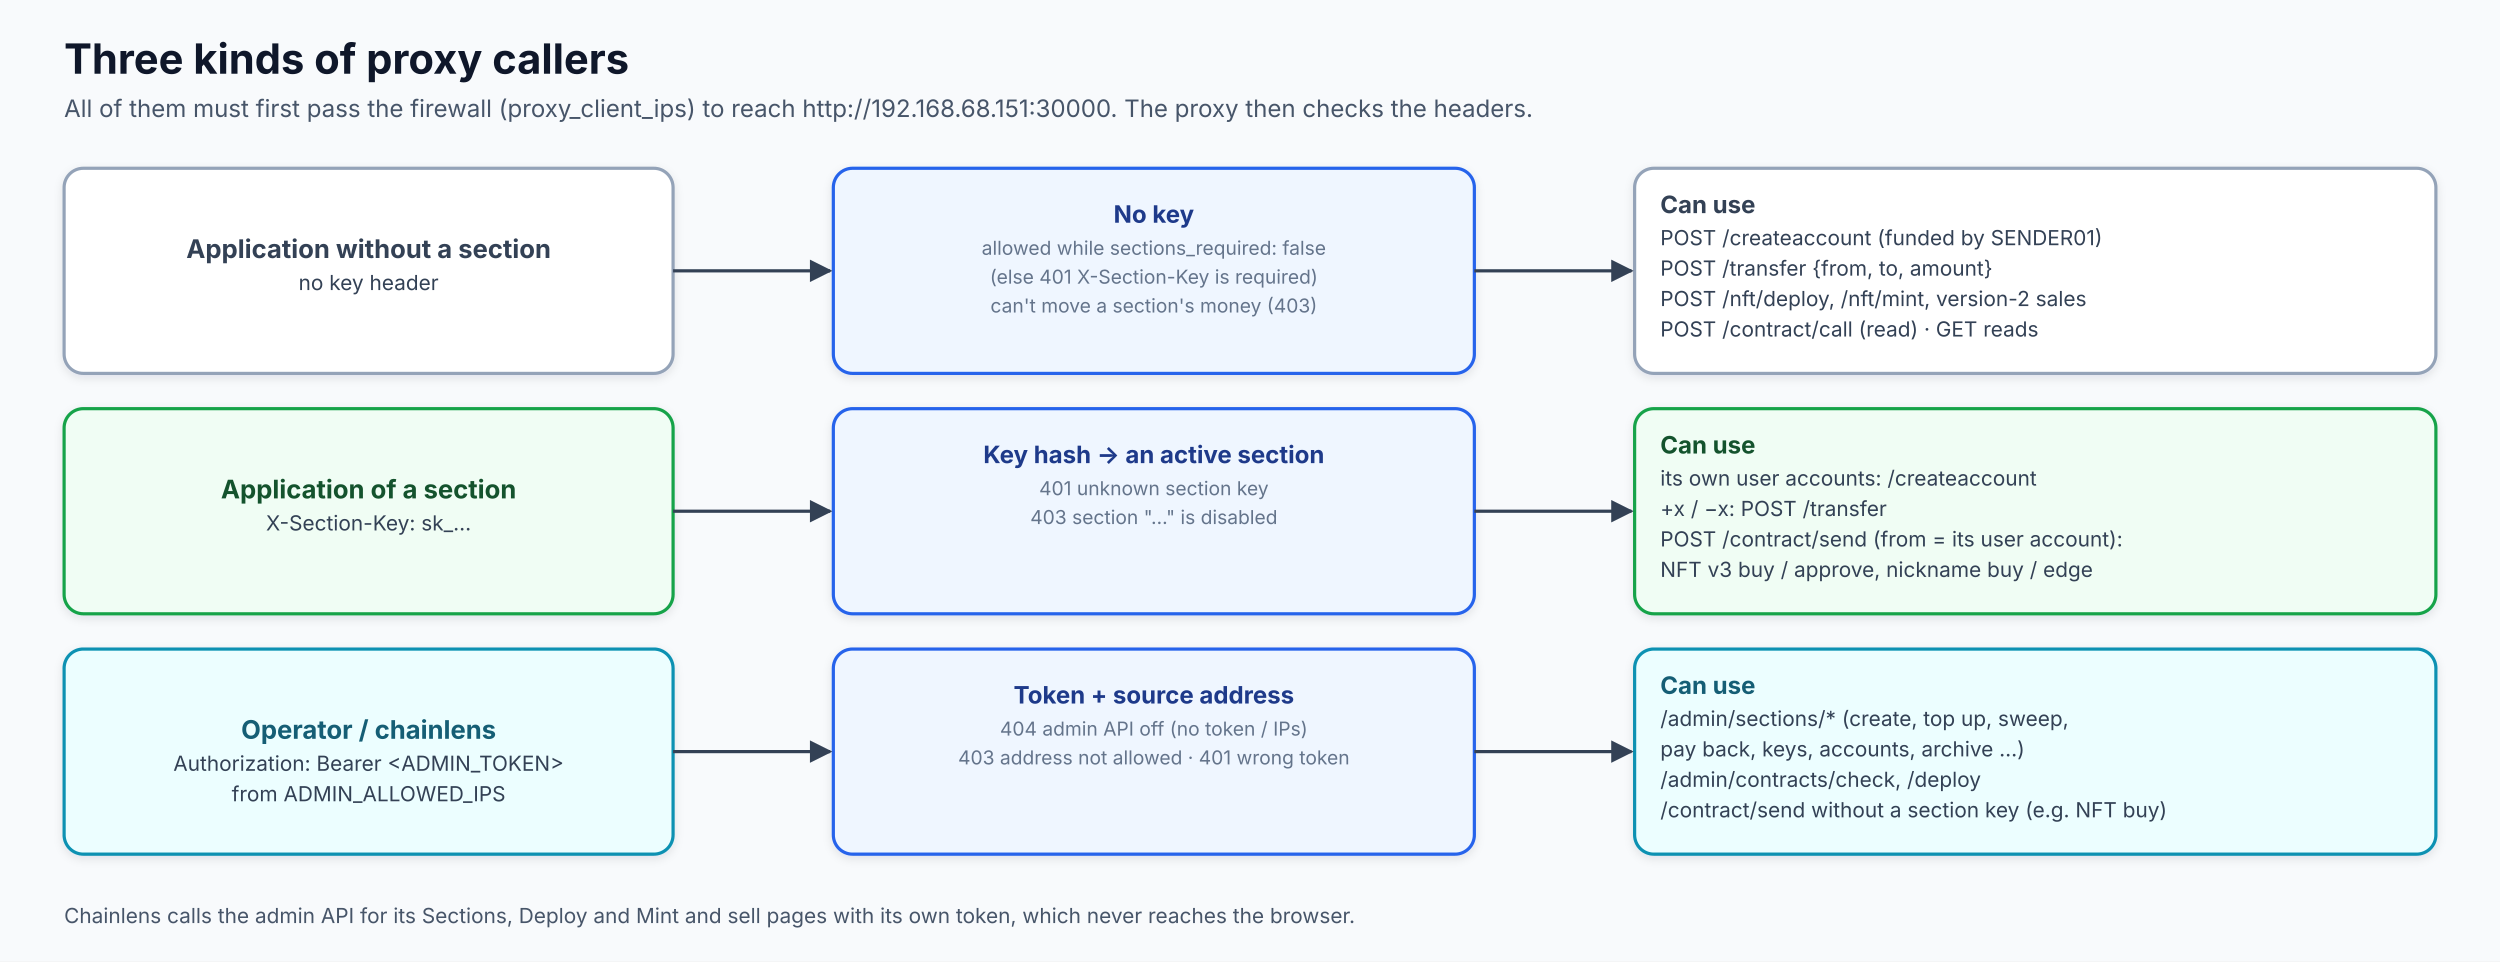
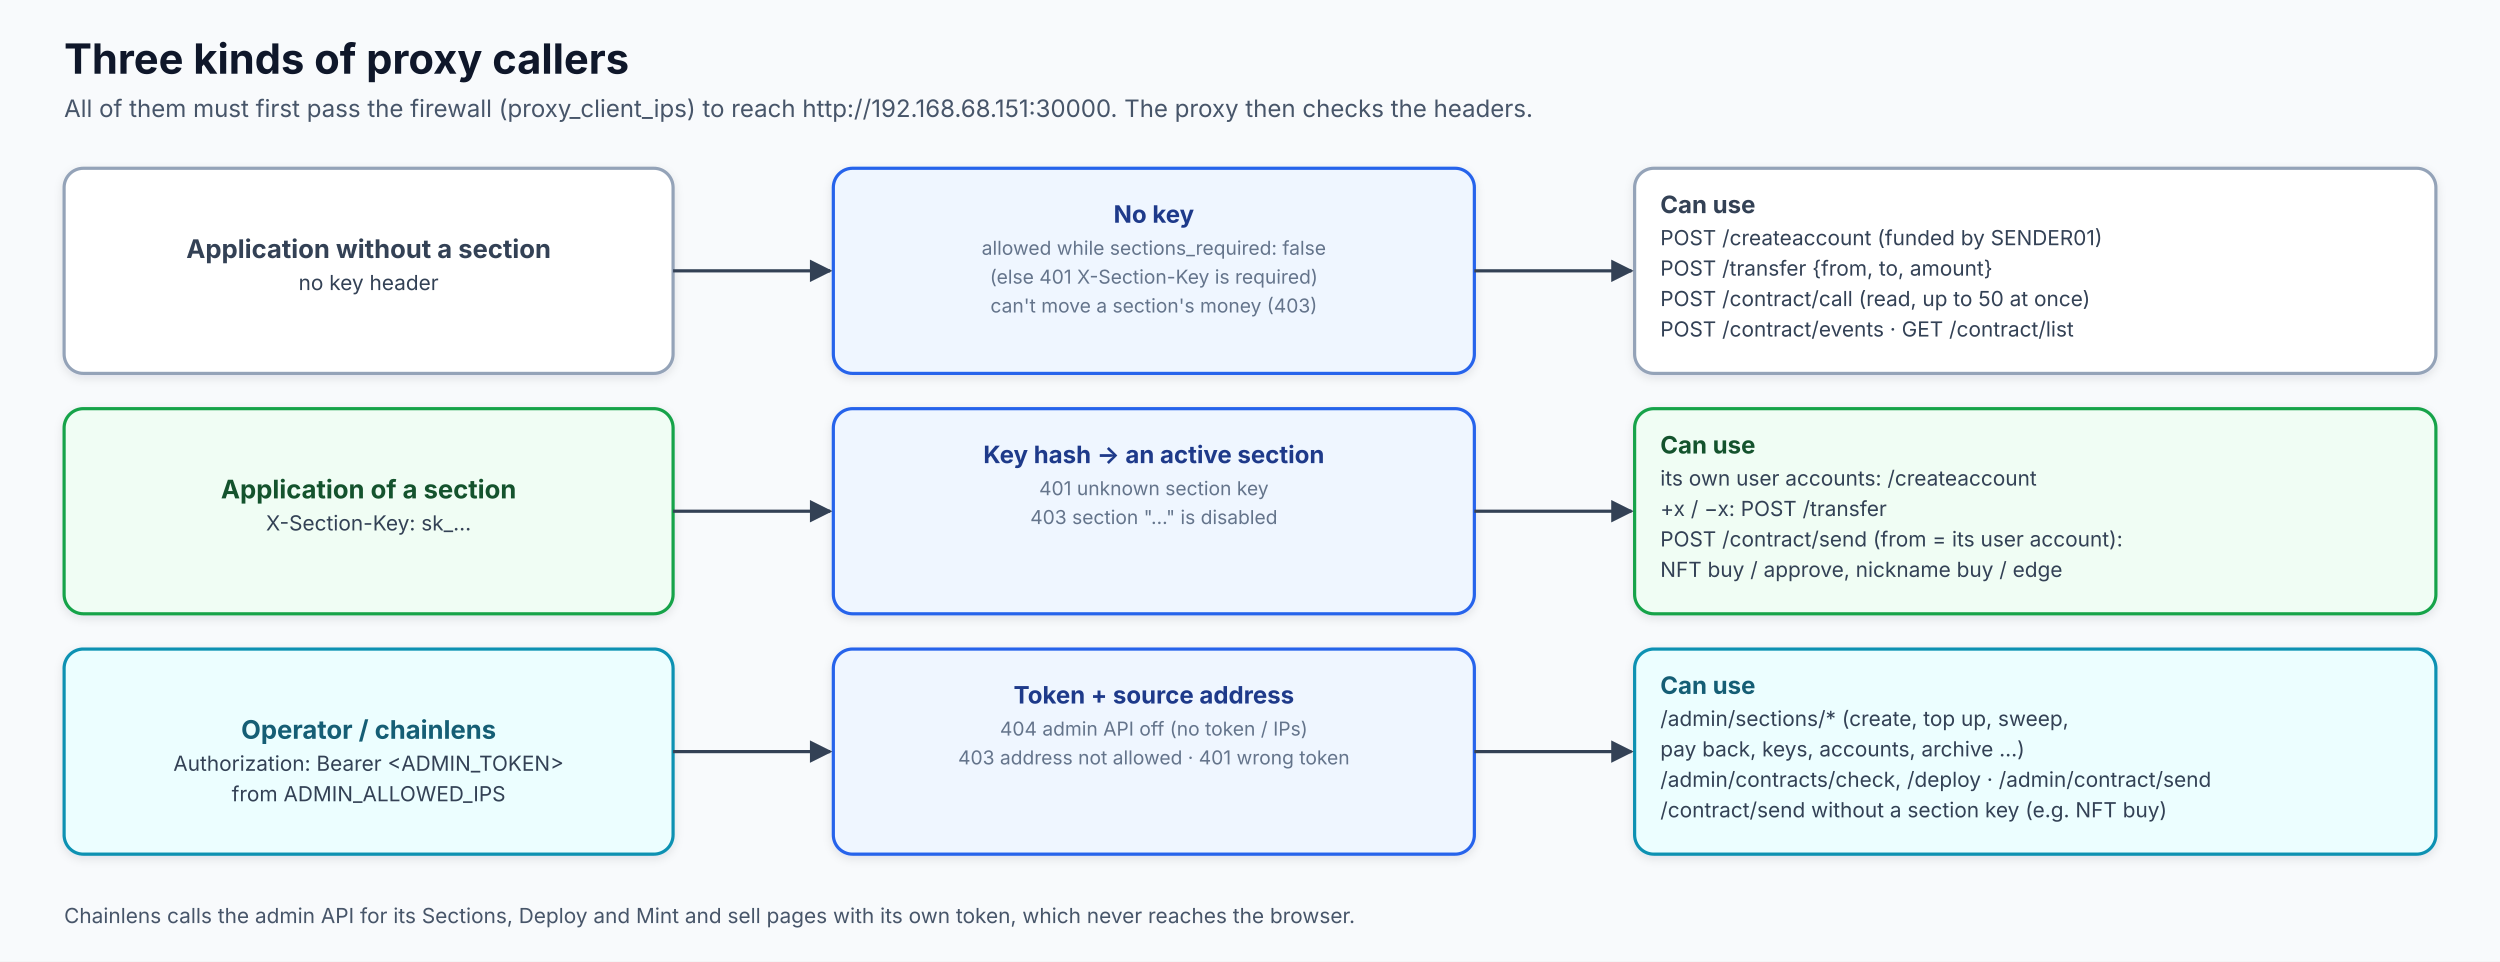
<svg xmlns="http://www.w3.org/2000/svg" width="1560" height="600" viewBox="0 0 1560 600" font-family="Inter, 'Segoe UI', Helvetica, Arial, sans-serif">
  <defs>
    <marker id="a" viewBox="0 0 10 10" refX="9" refY="5" markerWidth="7" markerHeight="7" orient="auto-start-reverse">
      <path d="M0,0 L10,5 L0,10 z" fill="#334155" />
    </marker>
    <marker id="aG" viewBox="0 0 10 10" refX="9" refY="5" markerWidth="7" markerHeight="7" orient="auto-start-reverse">
      <path d="M0,0 L10,5 L0,10 z" fill="#16a34a" />
    </marker>
    <marker id="aB" viewBox="0 0 10 10" refX="9" refY="5" markerWidth="7" markerHeight="7" orient="auto-start-reverse">
      <path d="M0,0 L10,5 L0,10 z" fill="#2563eb" />
    </marker>
    <marker id="aP" viewBox="0 0 10 10" refX="9" refY="5" markerWidth="7" markerHeight="7" orient="auto-start-reverse">
      <path d="M0,0 L10,5 L0,10 z" fill="#7c3aed" />
    </marker>
    <marker id="aC" viewBox="0 0 10 10" refX="9" refY="5" markerWidth="7" markerHeight="7" orient="auto-start-reverse">
      <path d="M0,0 L10,5 L0,10 z" fill="#0891b2" />
    </marker>
    <marker id="aM" viewBox="0 0 10 10" refX="9" refY="5" markerWidth="7" markerHeight="7" orient="auto-start-reverse">
      <path d="M0,0 L10,5 L0,10 z" fill="#059669" />
    </marker>
    <marker id="aR" viewBox="0 0 10 10" refX="9" refY="5" markerWidth="7" markerHeight="7" orient="auto-start-reverse">
      <path d="M0,0 L10,5 L0,10 z" fill="#e11d48" />
    </marker>
    <marker id="aO" viewBox="0 0 10 10" refX="9" refY="5" markerWidth="7" markerHeight="7" orient="auto-start-reverse">
      <path d="M0,0 L10,5 L0,10 z" fill="#f59e0b" />
    </marker>
    <filter id="sh" x="-5%" y="-5%" width="110%" height="115%">
      <feDropShadow dx="0" dy="2" stdDeviation="3" flood-color="#0f172a" flood-opacity="0.10" />
    </filter>
  </defs>
  <rect width="1560" height="600" fill="#f8fafc" />
  <text x="40" y="46" font-size="26" fill="#0f172a" font-weight="700">Three kinds of proxy callers</text>
  <text x="40" y="73" font-size="15" fill="#475569">All of them must first pass the firewall (proxy_client_ips) to reach http://192.168.68.151:30000. The proxy then checks the headers.</text>
  <rect x="40" y="105" width="380" height="128" rx="12" fill="#ffffff" stroke="#94a3b8" stroke-width="2" filter="url(#sh)" />
  <text x="230.0" y="161" font-size="16" fill="#334155" font-weight="700" text-anchor="middle">Application without a section</text>
  <text x="230.0" y="181" font-size="13" fill="#334155" font-weight="400" text-anchor="middle">no key header</text>
  <rect x="520" y="105" width="400" height="128" rx="12" fill="#eff6ff" stroke="#2563eb" stroke-width="2" filter="url(#sh)" />
  <text x="720.0" y="139" font-size="15" fill="#1e3a8a" font-weight="700" text-anchor="middle">No key</text>
  <text x="720.0" y="159" font-size="12" fill="#64748b" font-weight="400" text-anchor="middle">allowed while sections_required: false</text>
  <text x="720.0" y="177" font-size="12" fill="#64748b" font-weight="400" text-anchor="middle">(else 401 X-Section-Key is required)</text>
  <text x="720.0" y="195" font-size="12" fill="#64748b" font-weight="400" text-anchor="middle">can't move a section's money (403)</text>
  <rect x="1020" y="105" width="500" height="128" rx="12" fill="#ffffff" stroke="#94a3b8" stroke-width="2" filter="url(#sh)" />
  <text x="1036" y="133" font-size="15" fill="#334155" font-weight="700" text-anchor="start">Can use</text>
  <text x="1036" y="153" font-size="13" fill="#334155" font-weight="400" text-anchor="start">POST /createaccount (funded by SENDER01)</text>
  <text x="1036" y="172" font-size="13" fill="#334155" font-weight="400" text-anchor="start">POST /transfer {from, to, amount}</text>
-   <text x="1036" y="191" font-size="13" fill="#334155" font-weight="400" text-anchor="start">POST /nft/deploy, /nft/mint, version-2 sales</text>
-   <text x="1036" y="210" font-size="13" fill="#334155" font-weight="400" text-anchor="start">POST /contract/call (read) · GET reads</text>
+   <text x="1036" y="191" font-size="13" fill="#334155" font-weight="400" text-anchor="start">POST /contract/call (read, up to 50 at once)</text>
+   <text x="1036" y="210" font-size="13" fill="#334155" font-weight="400" text-anchor="start">POST /contract/events · GET /contract/list</text>
  <path d="M420,169.0 L518,169.0" fill="none" stroke="#334155" stroke-width="2" marker-end="url(#a)" />
  <path d="M920,169.0 L1018,169.0" fill="none" stroke="#334155" stroke-width="2" marker-end="url(#a)" />
  <rect x="40" y="255" width="380" height="128" rx="12" fill="#f0fdf4" stroke="#16a34a" stroke-width="2" filter="url(#sh)" />
  <text x="230.0" y="311" font-size="16" fill="#14532d" font-weight="700" text-anchor="middle">Application of a section</text>
  <text x="230.0" y="331" font-size="13" fill="#334155" font-weight="400" text-anchor="middle">X-Section-Key: sk_…</text>
  <rect x="520" y="255" width="400" height="128" rx="12" fill="#eff6ff" stroke="#2563eb" stroke-width="2" filter="url(#sh)" />
  <text x="720.0" y="289" font-size="15" fill="#1e3a8a" font-weight="700" text-anchor="middle">Key hash → an active section</text>
  <text x="720.0" y="309" font-size="12" fill="#64748b" font-weight="400" text-anchor="middle">401 unknown section key</text>
  <text x="720.0" y="327" font-size="12" fill="#64748b" font-weight="400" text-anchor="middle">403 section "…" is disabled</text>
  <rect x="1020" y="255" width="500" height="128" rx="12" fill="#f0fdf4" stroke="#16a34a" stroke-width="2" filter="url(#sh)" />
  <text x="1036" y="283" font-size="15" fill="#14532d" font-weight="700" text-anchor="start">Can use</text>
  <text x="1036" y="303" font-size="13" fill="#334155" font-weight="400" text-anchor="start">its own user accounts: /createaccount</text>
  <text x="1036" y="322" font-size="13" fill="#334155" font-weight="400" text-anchor="start">+x / −x: POST /transfer</text>
  <text x="1036" y="341" font-size="13" fill="#334155" font-weight="400" text-anchor="start">POST /contract/send (from = its user account):</text>
-   <text x="1036" y="360" font-size="13" fill="#334155" font-weight="400" text-anchor="start">NFT v3 buy / approve, nickname buy / edge</text>
+   <text x="1036" y="360" font-size="13" fill="#334155" font-weight="400" text-anchor="start">NFT buy / approve, nickname buy / edge</text>
  <path d="M420,319.0 L518,319.0" fill="none" stroke="#334155" stroke-width="2" marker-end="url(#a)" />
  <path d="M920,319.0 L1018,319.0" fill="none" stroke="#334155" stroke-width="2" marker-end="url(#a)" />
  <rect x="40" y="405" width="380" height="128" rx="12" fill="#ecfeff" stroke="#0891b2" stroke-width="2" filter="url(#sh)" />
  <text x="230.0" y="461" font-size="16" fill="#155e75" font-weight="700" text-anchor="middle">Operator / chainlens</text>
  <text x="230.0" y="481" font-size="13" fill="#334155" font-weight="400" text-anchor="middle">Authorization: Bearer &lt;ADMIN_TOKEN&gt;</text>
  <text x="230.0" y="500" font-size="13" fill="#334155" font-weight="400" text-anchor="middle">from ADMIN_ALLOWED_IPS</text>
  <rect x="520" y="405" width="400" height="128" rx="12" fill="#eff6ff" stroke="#2563eb" stroke-width="2" filter="url(#sh)" />
  <text x="720.0" y="439" font-size="15" fill="#1e3a8a" font-weight="700" text-anchor="middle">Token + source address</text>
  <text x="720.0" y="459" font-size="12" fill="#64748b" font-weight="400" text-anchor="middle">404 admin API off (no token / IPs)</text>
  <text x="720.0" y="477" font-size="12" fill="#64748b" font-weight="400" text-anchor="middle">403 address not allowed · 401 wrong token</text>
  <rect x="1020" y="405" width="500" height="128" rx="12" fill="#ecfeff" stroke="#0891b2" stroke-width="2" filter="url(#sh)" />
  <text x="1036" y="433" font-size="15" fill="#155e75" font-weight="700" text-anchor="start">Can use</text>
  <text x="1036" y="453" font-size="13" fill="#334155" font-weight="400" text-anchor="start">/admin/sections/* (create, top up, sweep,</text>
  <text x="1036" y="472" font-size="13" fill="#334155" font-weight="400" text-anchor="start">pay back, keys, accounts, archive …)</text>
-   <text x="1036" y="491" font-size="13" fill="#334155" font-weight="400" text-anchor="start">/admin/contracts/check, /deploy</text>
+   <text x="1036" y="491" font-size="13" fill="#334155" font-weight="400" text-anchor="start">/admin/contracts/check, /deploy · /admin/contract/send</text>
  <text x="1036" y="510" font-size="13" fill="#334155" font-weight="400" text-anchor="start">/contract/send without a section key (e.g. NFT buy)</text>
  <path d="M420,469.0 L518,469.0" fill="none" stroke="#334155" stroke-width="2" marker-end="url(#a)" />
  <path d="M920,469.0 L1018,469.0" fill="none" stroke="#334155" stroke-width="2" marker-end="url(#a)" />
  <text x="40" y="576" font-size="13" fill="#475569" font-weight="400" text-anchor="start">Chainlens calls the admin API for its Sections, Deploy and Mint and sell pages with its own token, which never reaches the browser.</text>
</svg>
